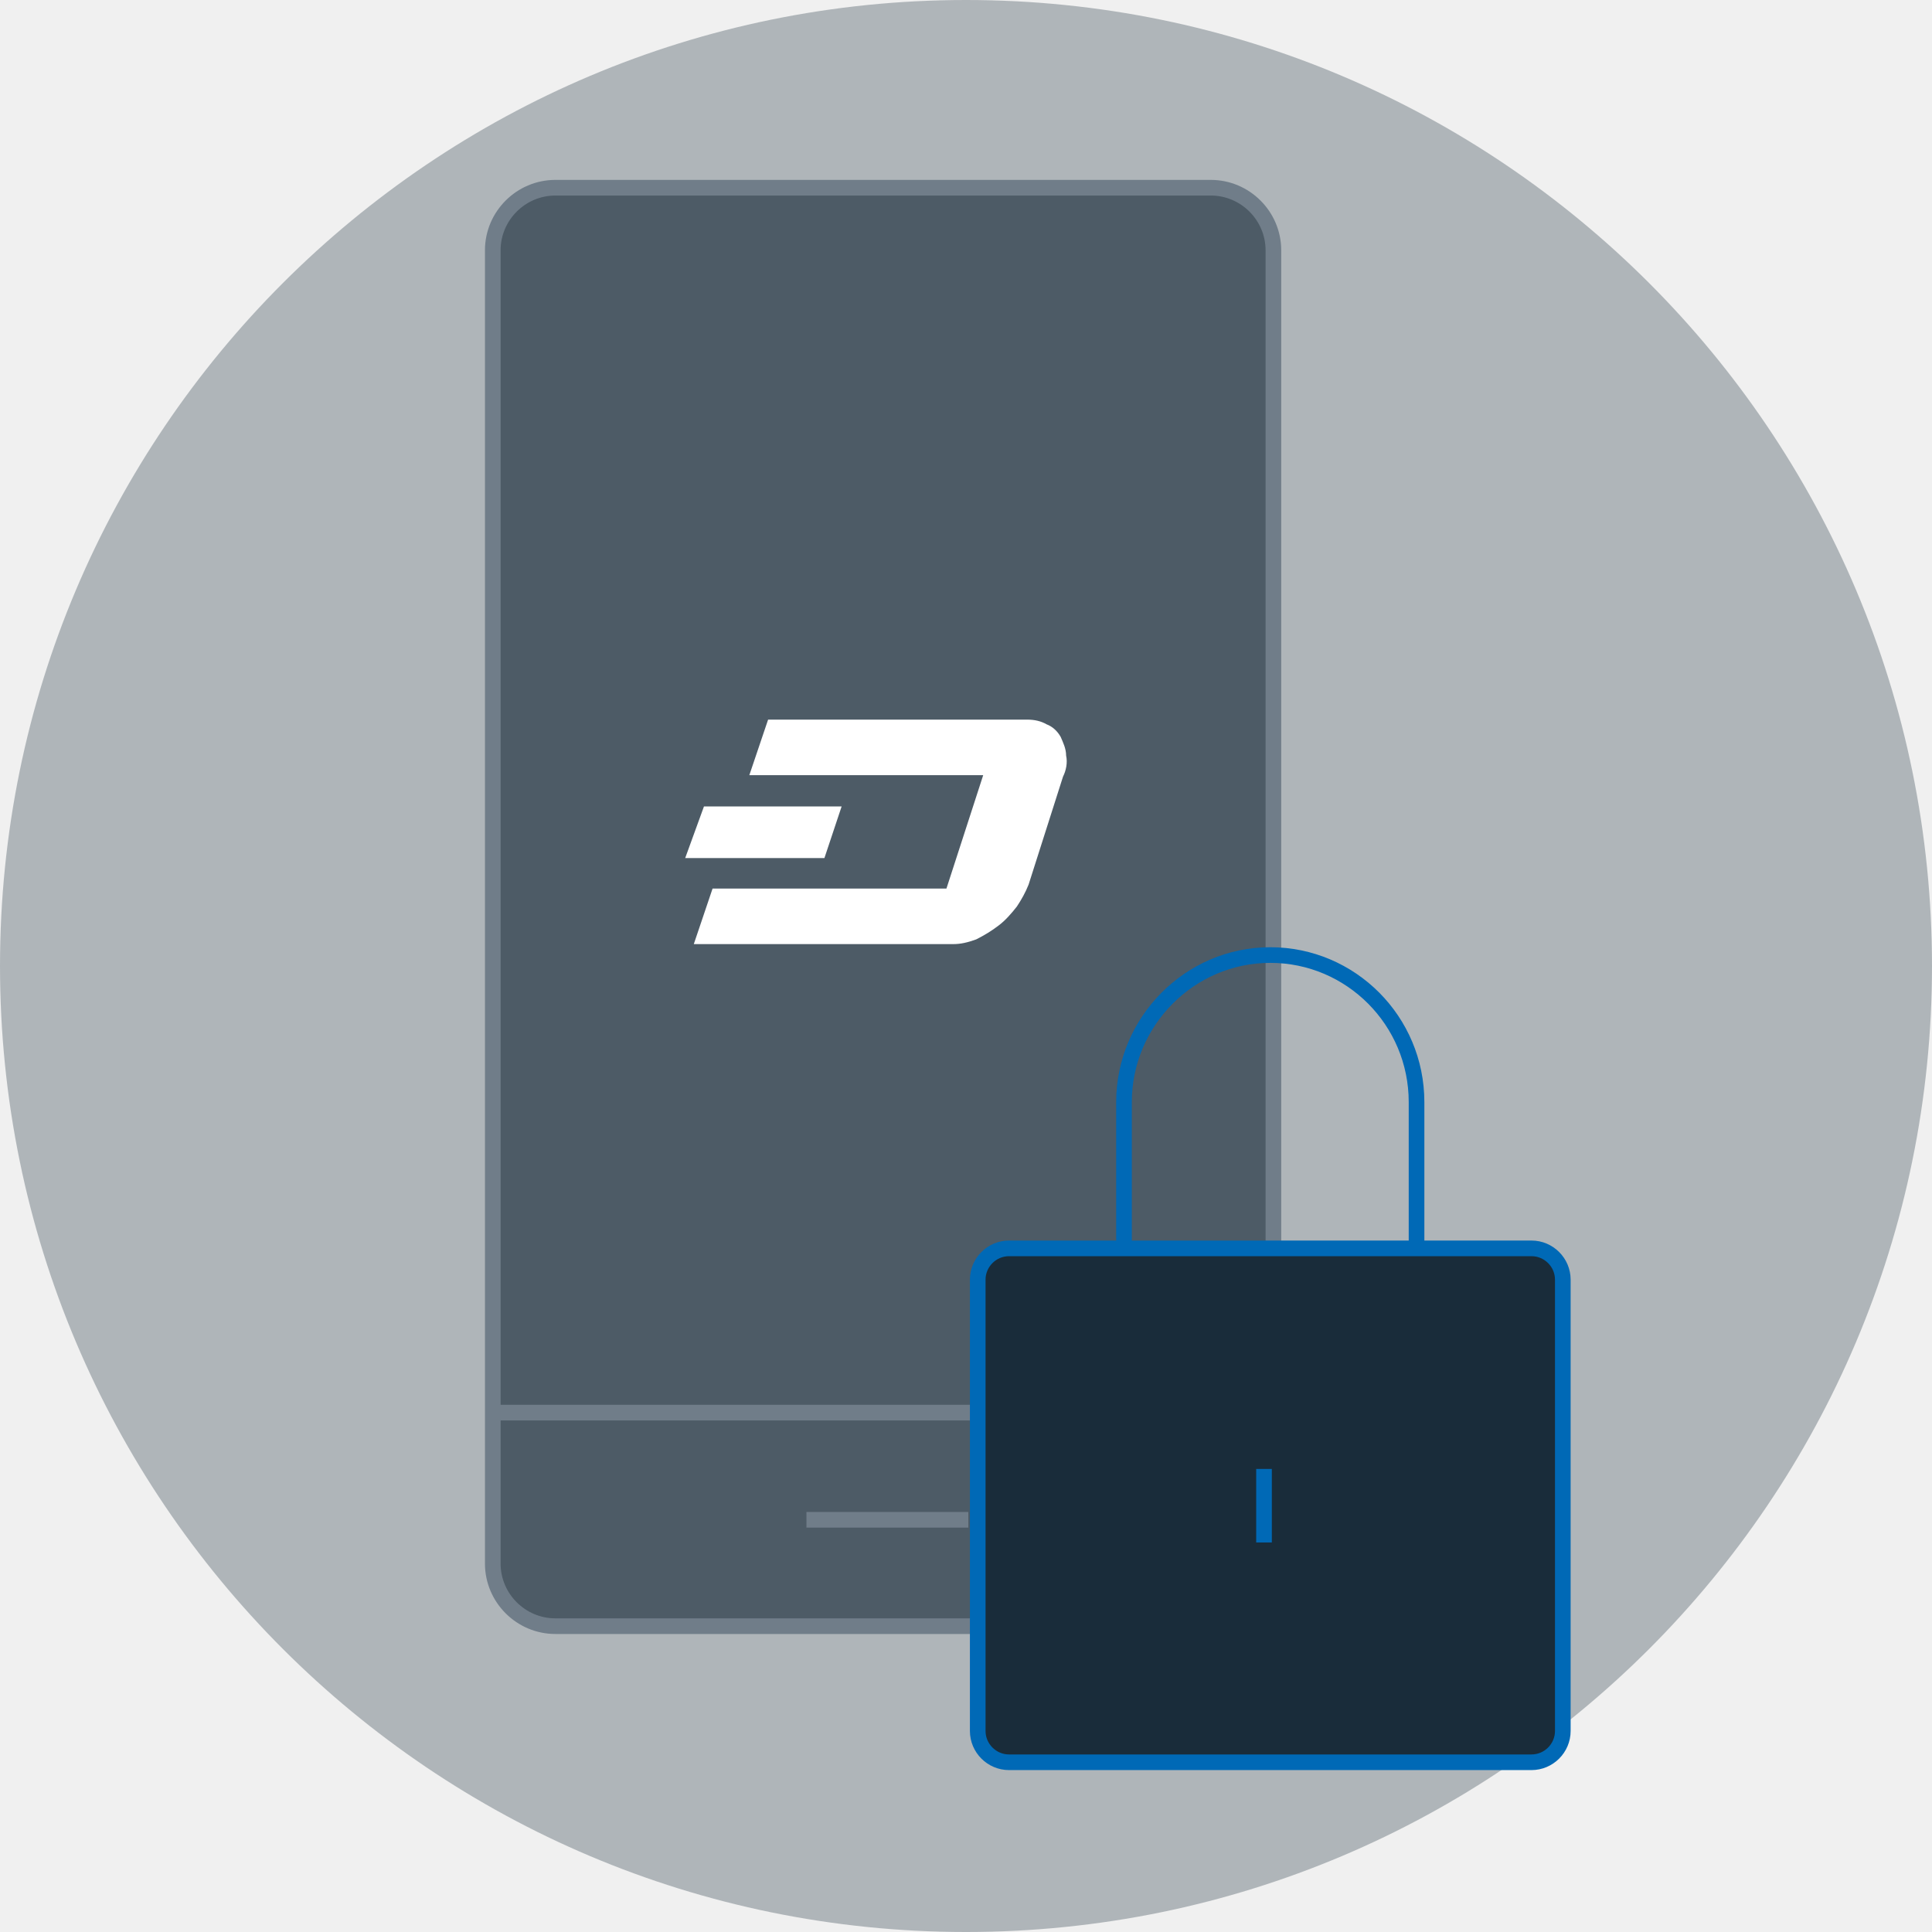
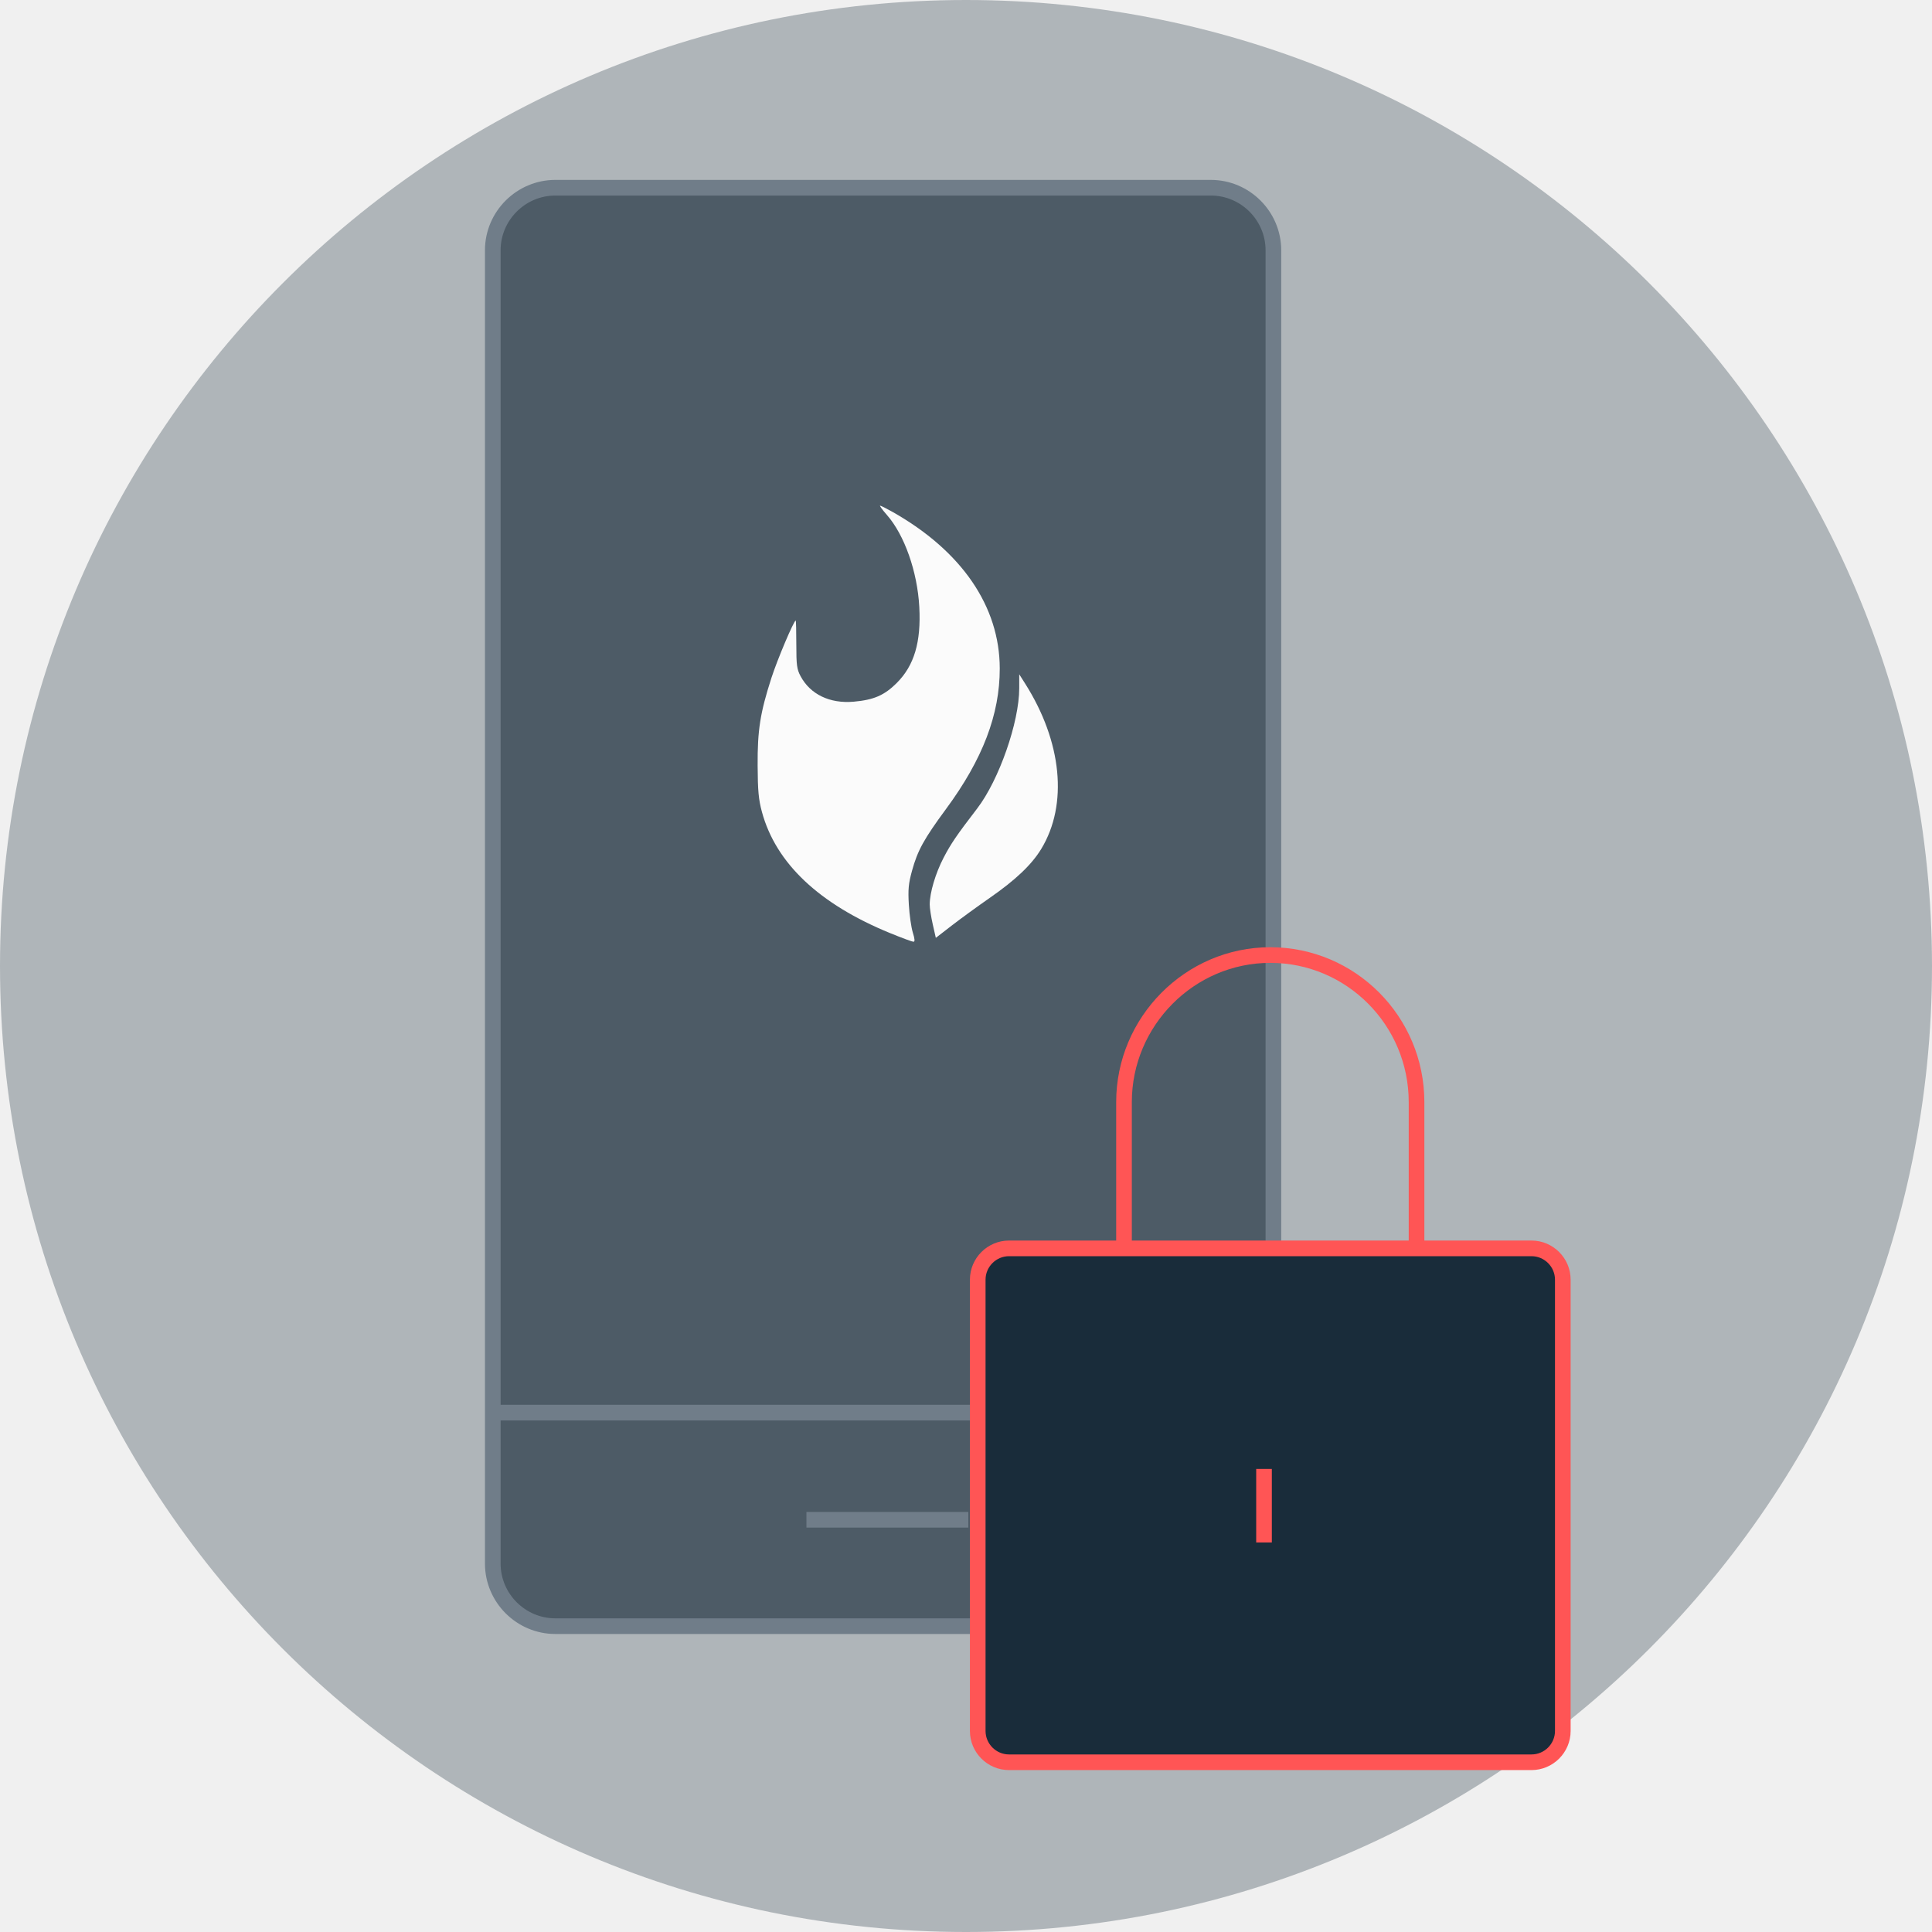
<svg xmlns="http://www.w3.org/2000/svg" version="1.1" id="Layer_1" x="0px" y="0px" viewBox="0 0 247 247" style="enable-background:new 0 0 247 247;" xml:space="preserve">
-   <style type="text/css">
+   <defs id="defs1117" />
+   <style type="text/css" id="style1090">
	.st0{opacity:0.3;fill:url(#Oval-2_1_);enable-background:new    ;}
	.st1{fill:#192C3A;fill-opacity:0.65;stroke:#707D89;stroke-width:2;}
	.st2{fill:none;stroke:#707D89;stroke-width:2;stroke-linecap:square;}
	.st3{fill:#192C3A;stroke:#0069B6;stroke-width:2;}
	.st4{fill:none;stroke:#0069B6;stroke-width:2;}
	.st5{fill:#F9F9F9;stroke:#0069B6;stroke-width:2;}
	.st6{fill:#FFFFFF;}
</style>
  <g id="_x30_.2.3---Tour-3">
    <g id="bg-3">
      <linearGradient id="Oval-2_1_" gradientUnits="userSpaceOnUse" x1="-622.966" y1="871.466" x2="-622.966" y2="870.571" gradientTransform="matrix(247 0 0 -247 153996 215252)">
-         <stop offset="0" style="stop-color:#192C3A" />
-         <stop offset="1" style="stop-color:#192C3A" />
+         <stop offset="0" style="stop-color:#192C3A" id="stop1096" />
+         <stop offset="1" style="stop-color:#192C3A" id="stop1098" />
      </linearGradient>
      <path id="Oval-2" class="st0" d="M123.5,247c68.2,0,123.5-55.3,123.5-123.5S191.7,0,123.5,0S0,55.3,0,123.5S55.3,247,123.5,247z" />
      <path id="Combined-Shape" class="st1" d="M71,24h83.8c4.4,0,8,3.6,8,8v167.9c0,4.4-3.6,8-8,8H71c-4.4,0-8-3.6-8-8V32    C63,27.6,66.6,24,71,24z" />
      <path id="Line" class="st2" d="M63.5,180.6h98.8" />
      <path id="Line_1_" class="st2" d="M104.1,194.3h18.7" />
      <g id="Group-3" transform="translate(125, 122)">
-         <path id="Rectangle-path" class="st3" d="M4,37.6h66.8c2.2,0,4,1.8,4,4v57.7c0,2.2-1.8,4-4,4H4c-2.2,0-4-1.8-4-4V41.6     C0,39.4,1.8,37.6,4,37.6z" />
-         <path id="Shape_6_" class="st4" d="M18.7,37.6V18.9c0-10.3,8.4-18.8,18.7-18.8l0,0c10.3,0,18.7,8.4,18.7,18.8v18.8" />
-         <path id="Shape_7_" class="st5" d="M36.6,65.8v9.4" />
+         <path id="Rectangle-path" class="st3" d="M4,37.6h66.8c2.2,0,4,1.8,4,4v57.7c0,2.2-1.8,4-4,4H4c-2.2,0-4-1.8-4-4V41.6     C0,39.4,1.8,37.6,4,37.6z" style="stroke:#ff5555;stroke-opacity:1" />
+         <path id="Shape_6_" class="st4" d="M18.7,37.6V18.9c0-10.3,8.4-18.8,18.7-18.8l0,0c10.3,0,18.7,8.4,18.7,18.8v18.8" style="stroke:#ff5555;stroke-opacity:1" />
+         <path id="Shape_7_" class="st5" d="M36.6,65.8v9.4" style="stroke:#ff5555;stroke-opacity:1" />
      </g>
    </g>
  </g>
-   <g id="Sparks_Icon_Light">
-     <path id="D_2_" class="st6" d="M136.3,96.6c0-0.9-0.4-1.7-0.7-2.4c-0.4-0.7-1-1.3-1.8-1.6c-0.7-0.4-1.5-0.6-2.5-0.6H98.2l-2.4,7.1   h29.9l-4.7,14.5h-2.2h-17.4H91.1l-2.4,7.1h33.2c0.9,0,1.8-0.2,2.9-0.6c1-0.5,2-1.1,2.9-1.8c0.8-0.6,1.6-1.5,2.3-2.4   c0.6-0.9,1.1-1.8,1.5-2.8l4.4-13.8C136.3,98.5,136.5,97.5,136.3,96.6z" />
-     <polygon id="_x2D__2_" class="st6" points="107.6,103.1 90,103.1 87.6,109.7 105.4,109.7  " />
-   </g>
+   <path style="fill:#ffffff;fill-opacity:0.975;stroke-width:0.249" d="m 112.52,64.649 c -0.098,0 0.291,0.531 0.862,1.18 2.248,2.554 3.904,7.253 4.147,11.764 0.242,4.492 -0.646,7.49 -2.882,9.723 -1.578,1.577 -2.938,2.168 -5.51,2.393 -3.042,0.267 -5.54,-0.933 -6.784,-3.258 -0.476,-0.89 -0.546,-1.406 -0.546,-4.068 0,-1.677 -0.035,-3.049 -0.078,-3.049 -0.238,0 -2.35,4.99 -3.108,7.342 -1.437,4.461 -1.785,6.678 -1.76,11.2 0.018,3.228 0.122,4.349 0.549,5.923 1.782,6.567 7.309,11.787 16.429,15.513 1.46,0.596 2.784,1.085 2.941,1.087 0.205,0.002 0.181,-0.334 -0.081,-1.18 -0.201,-0.65 -0.429,-2.246 -0.506,-3.547 -0.116,-1.96 -0.046,-2.703 0.405,-4.347 0.71,-2.588 1.526,-4.07 4.35,-7.9 4.685,-6.355 6.872,-12.074 6.867,-17.959 -0.006,-7.934 -4.862,-15.023 -13.718,-20.027 -0.77,-0.435 -1.479,-0.791 -1.577,-0.791 z" id="path5712" />
+   <path style="fill:#ffffff;fill-opacity:0.975;stroke-width:0.249" d="m 130.306,86.206 v 1.774 c 0,4.349 -2.586,11.745 -5.381,15.389 -2.625,3.422 -3.353,4.489 -4.291,6.292 -1.032,1.983 -1.766,4.455 -1.773,5.963 -0.002,0.452 0.173,1.599 0.389,2.549 l 0.392,1.728 2.034,-1.572 c 1.119,-0.865 3.311,-2.46 4.872,-3.545 3.313,-2.303 5.36,-4.252 6.577,-6.26 3.438,-5.673 2.653,-13.69 -2.068,-21.134 z" id="path5665" />
</svg>
